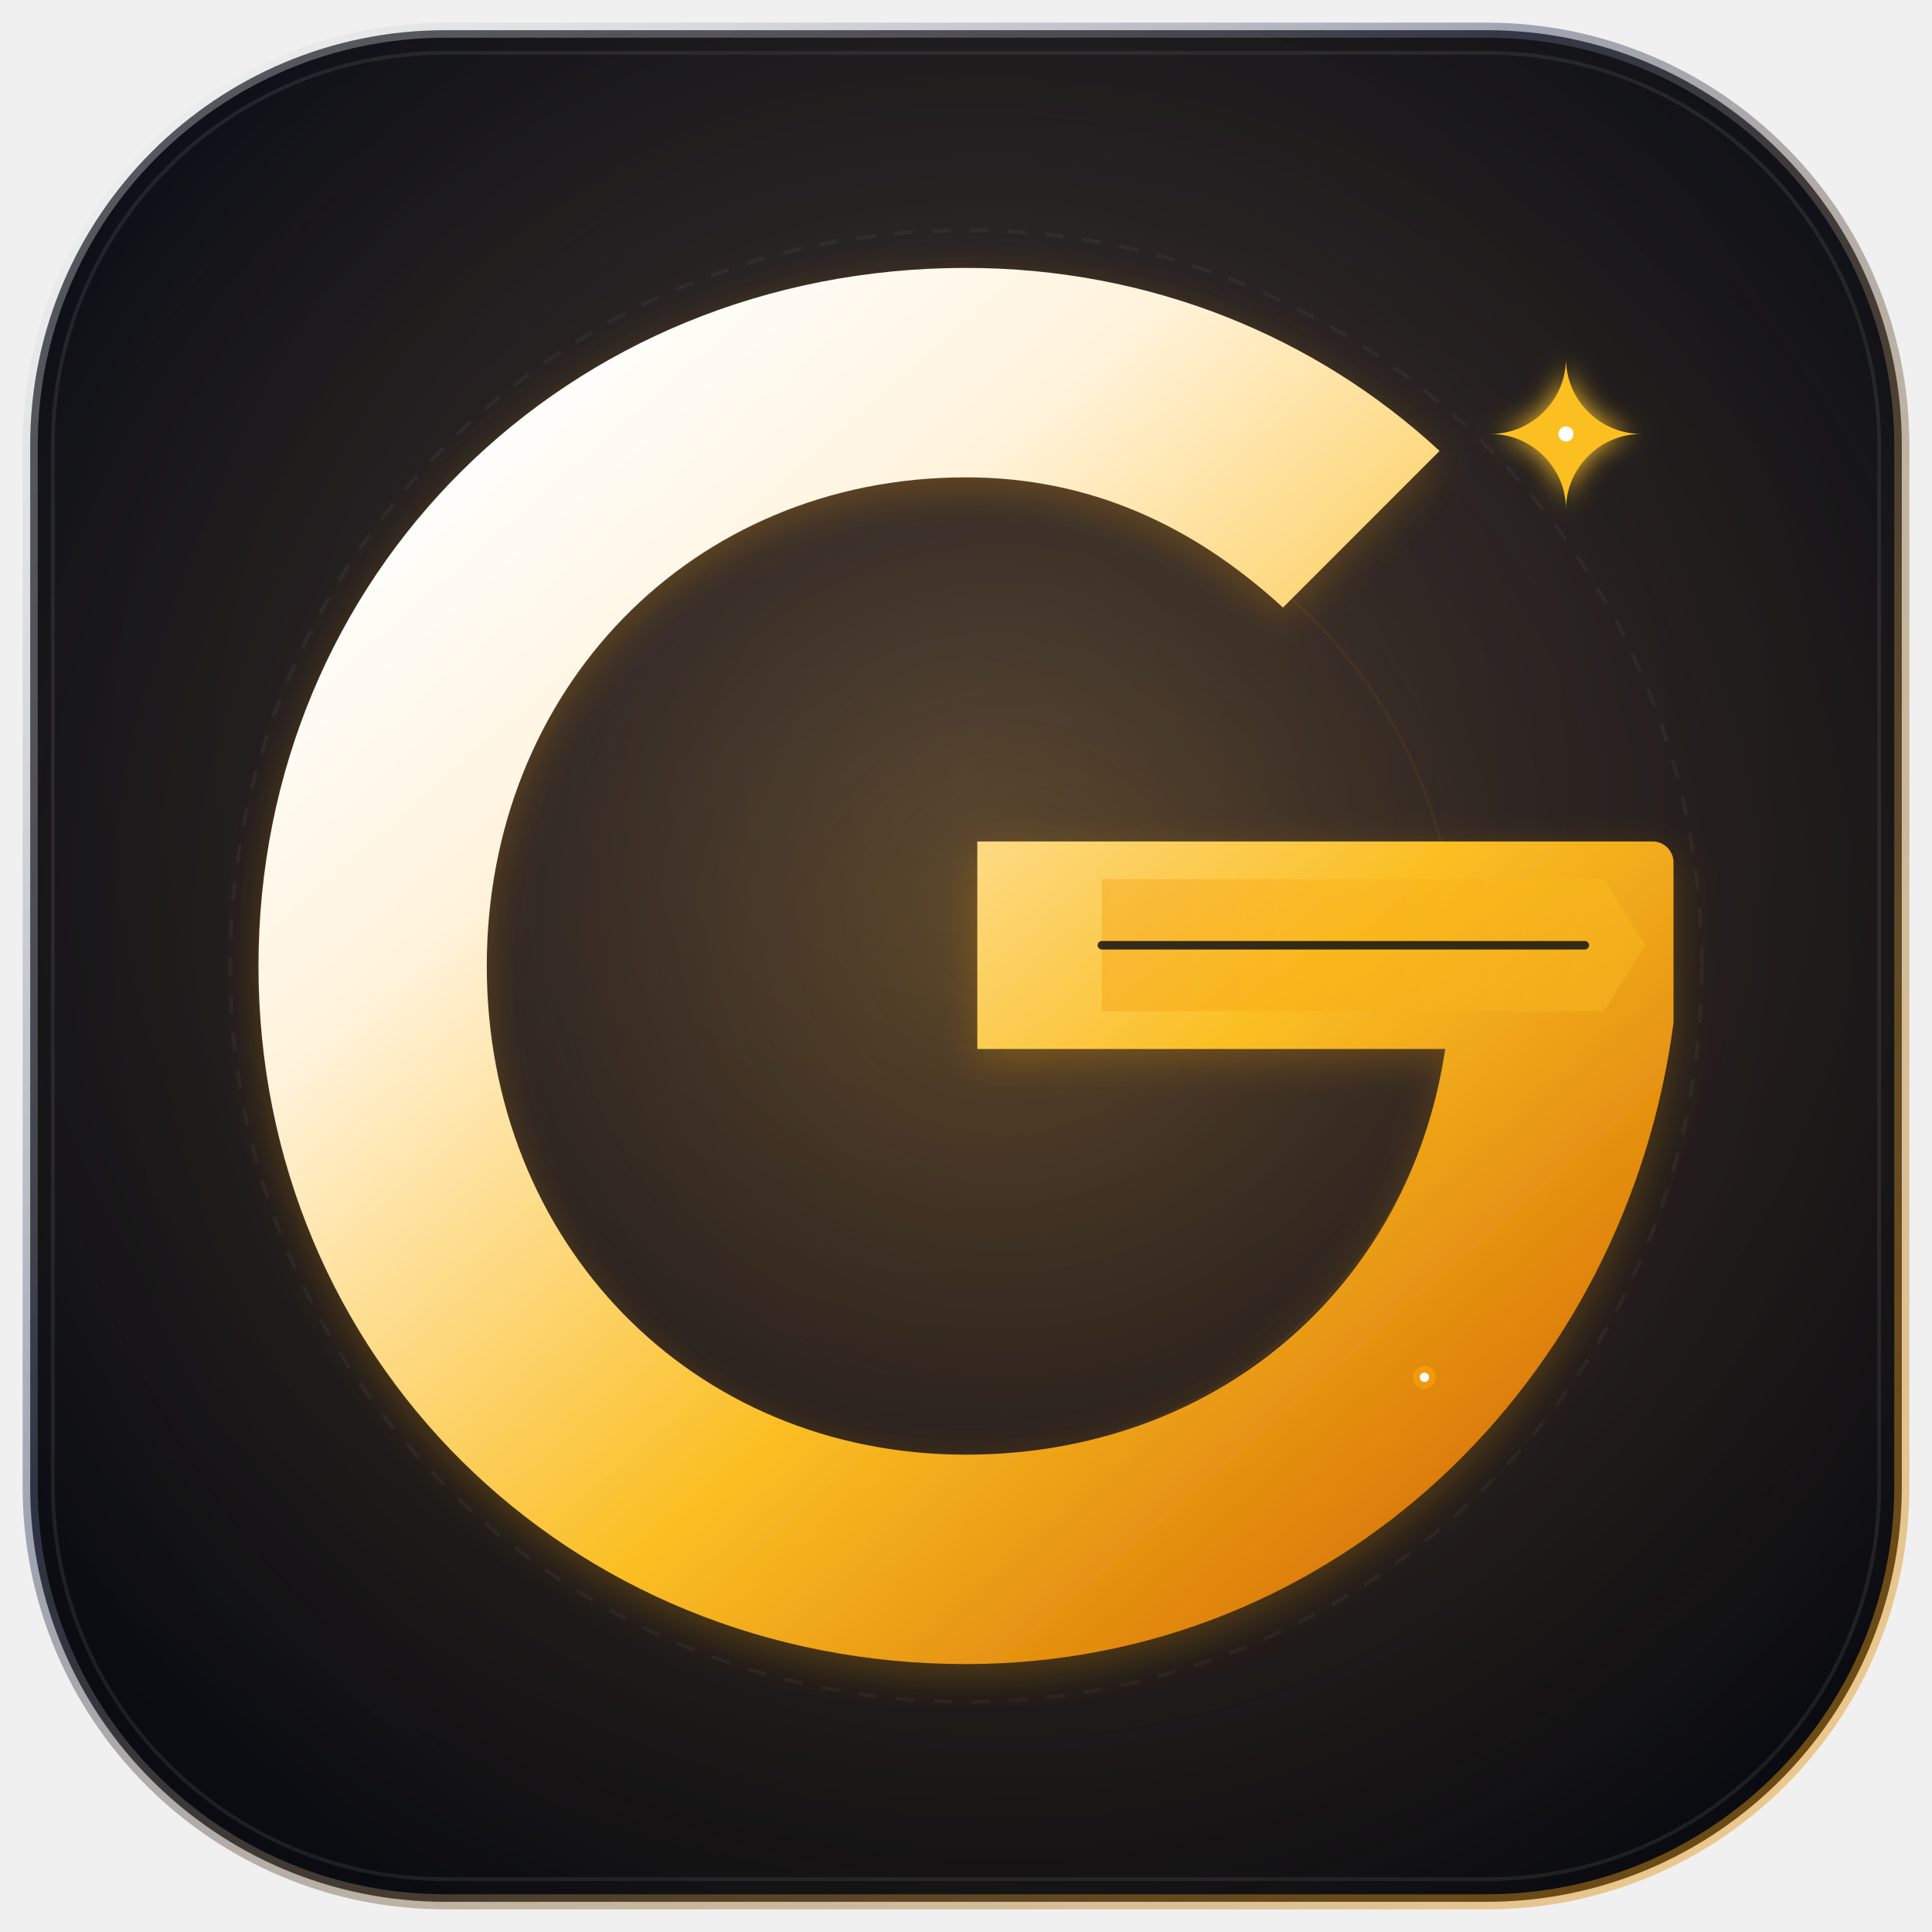
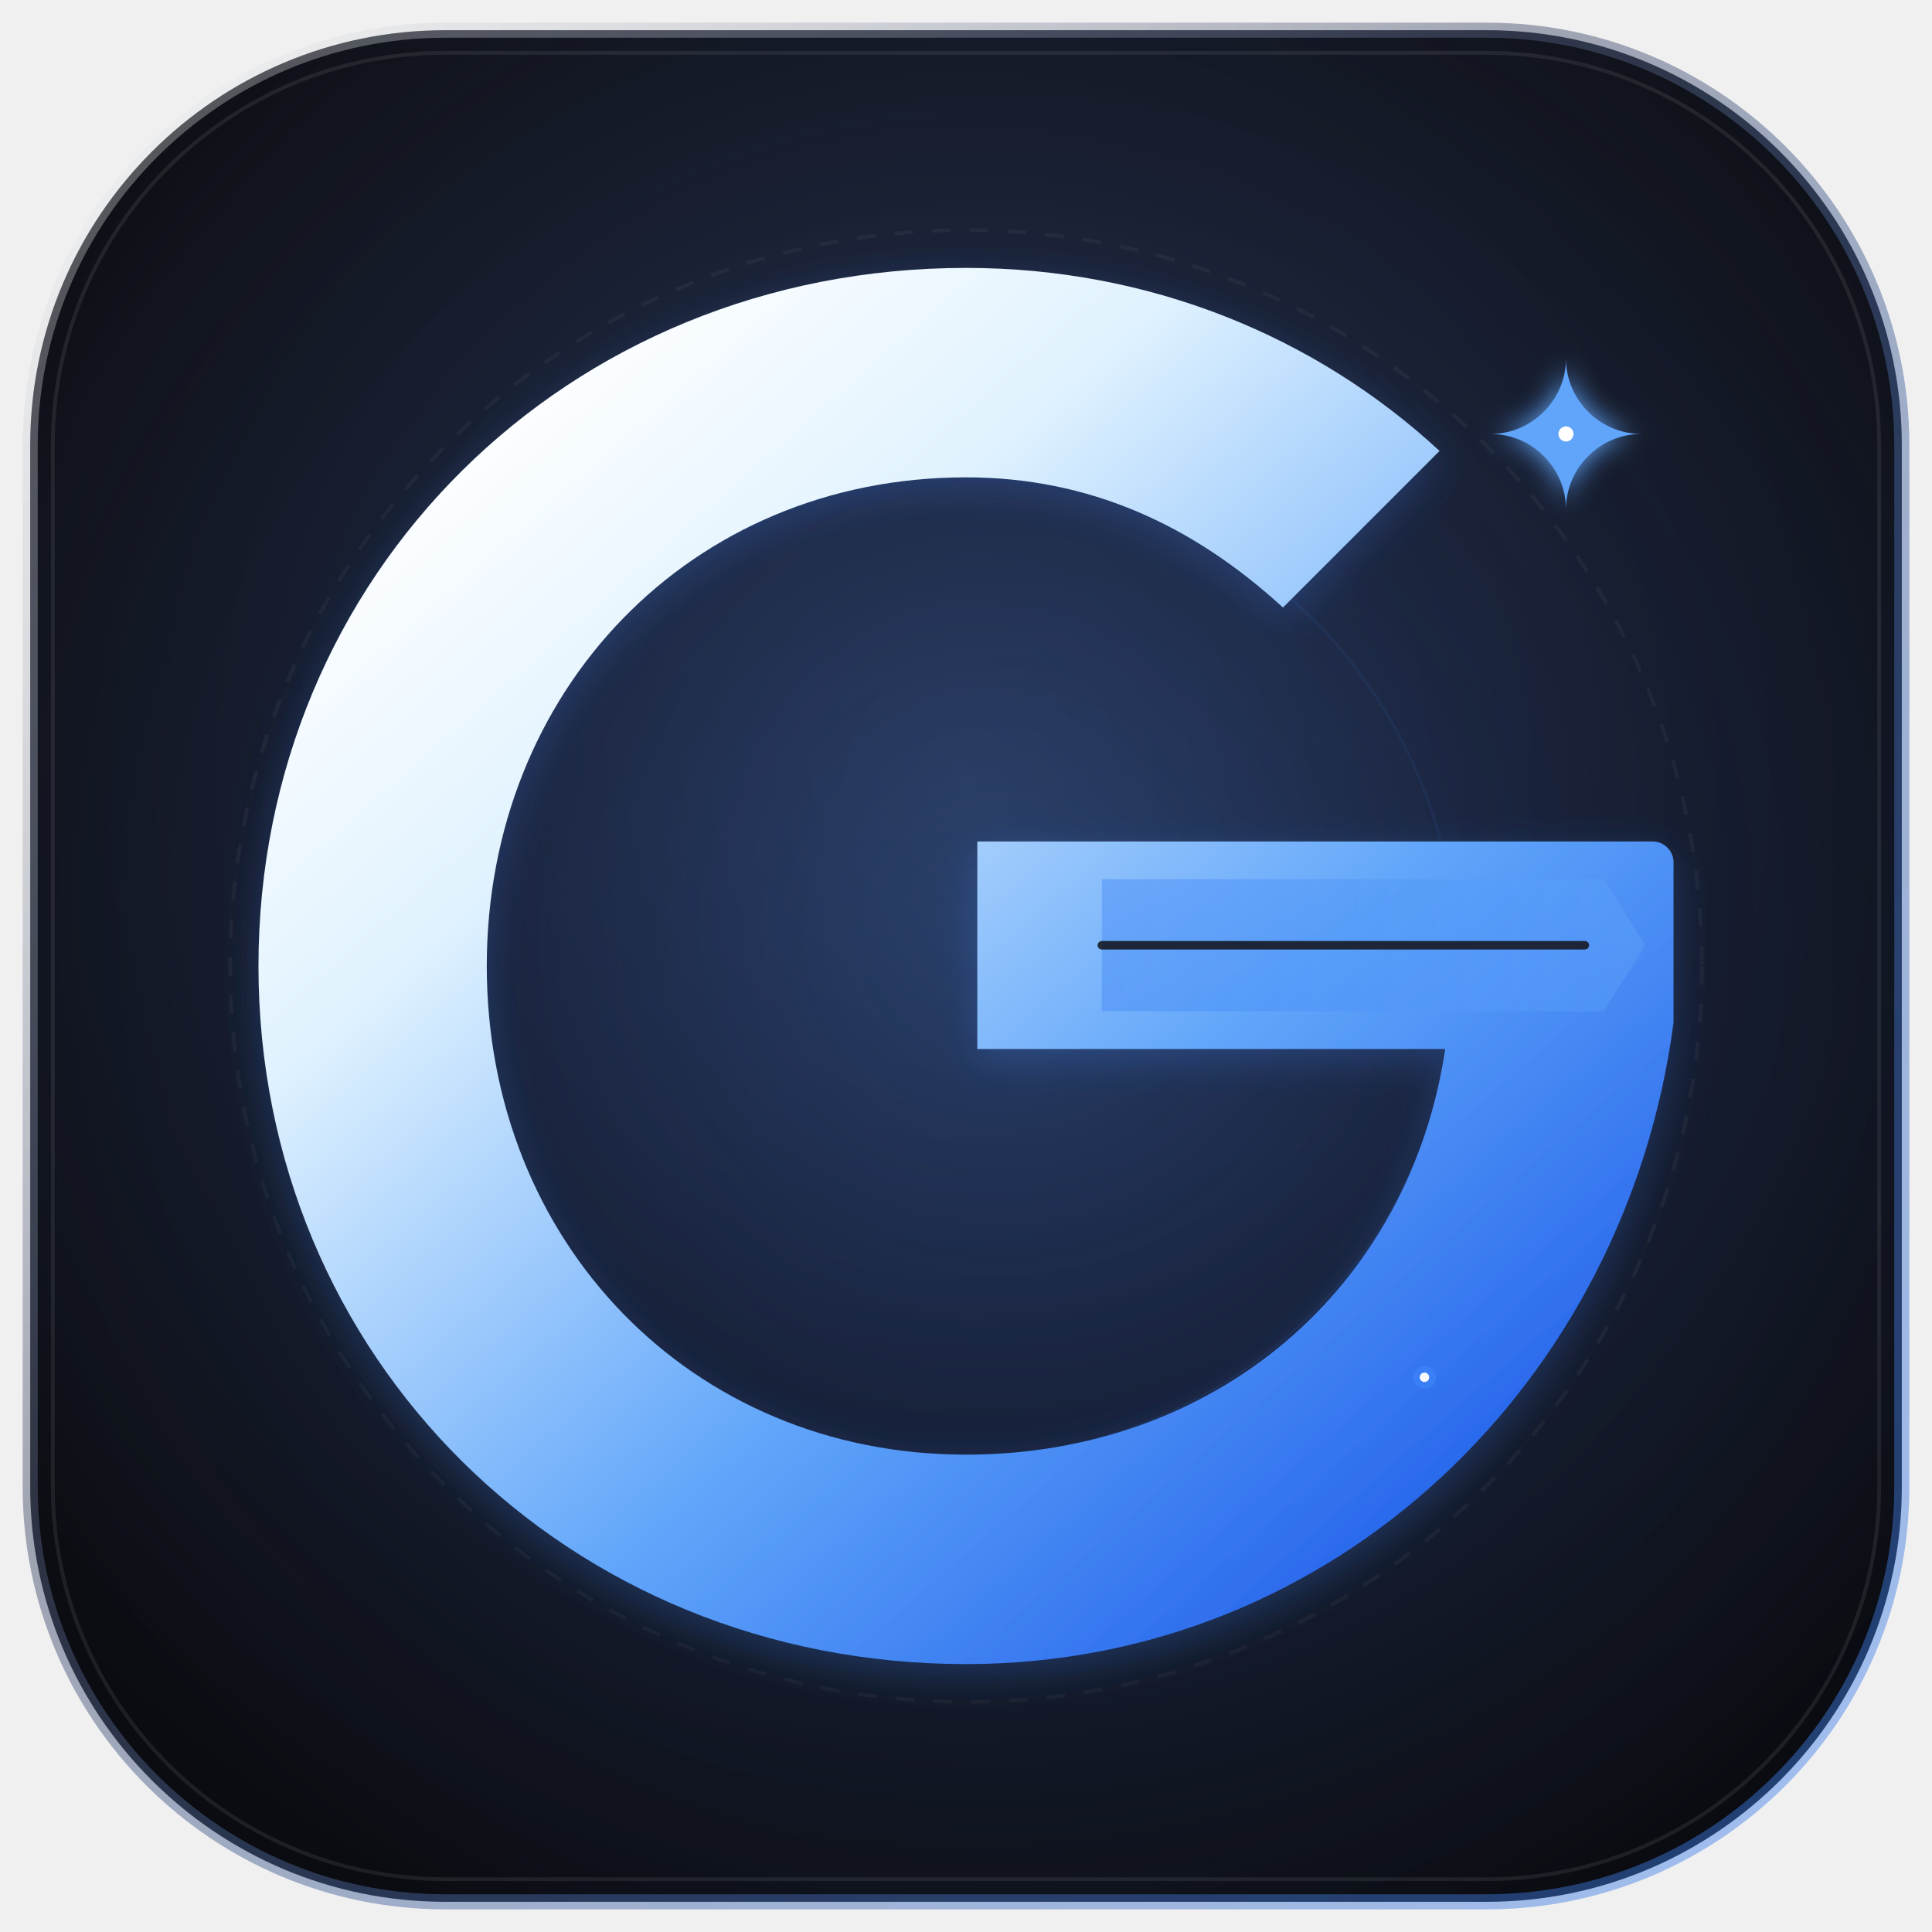
<svg xmlns="http://www.w3.org/2000/svg" width="1024" height="1024" viewBox="0 0 1024 1024" fill="none">
  <defs>
    <radialGradient id="bgGlow" cx="50%" cy="40%" r="70%">
      <stop offset="0%" stop-color="#262b3a" />
      <stop offset="55%" stop-color="#14161f" />
      <stop offset="100%" stop-color="#0a0b10" />
    </radialGradient>
-     <radialGradient id="ambientAmber" cx="52%" cy="48%" r="60%">
-       <stop offset="0%" stop-color="#f59e0b" stop-opacity="0.28" />
-       <stop offset="45%" stop-color="#d97706" stop-opacity="0.12" />
-       <stop offset="100%" stop-color="#f59e0b" stop-opacity="0" />
+     <radialGradient id="ambientBlue" cx="52%" cy="48%" r="60%">
+       <stop offset="0%" stop-color="#3b82f6" stop-opacity="0.28" />
+       <stop offset="45%" stop-color="#2563eb" stop-opacity="0.12" />
+       <stop offset="100%" stop-color="#3b82f6" stop-opacity="0" />
    </radialGradient>
    <linearGradient id="rimStroke" x1="0%" y1="0%" x2="100%" y2="100%">
      <stop offset="0%" stop-color="#ffffff" stop-opacity="0.3" />
      <stop offset="40%" stop-color="#4f5873" stop-opacity="0.5" />
-       <stop offset="100%" stop-color="#f59e0b" stop-opacity="0.45" />
+       <stop offset="100%" stop-color="#3b82f6" stop-opacity="0.45" />
    </linearGradient>
    <linearGradient id="gMainGrad" x1="15%" y1="10%" x2="85%" y2="90%">
      <stop offset="0%" stop-color="#ffffff" />
-       <stop offset="25%" stop-color="#fff3dc" />
-       <stop offset="65%" stop-color="#fbbf24" />
-       <stop offset="100%" stop-color="#d97706" />
+       <stop offset="25%" stop-color="#e0f2fe" />
+       <stop offset="65%" stop-color="#60a5fa" />
+       <stop offset="100%" stop-color="#2563eb" />
    </linearGradient>
    <linearGradient id="nibGrad" x1="0%" y1="50%" x2="100%" y2="50%">
-       <stop offset="0%" stop-color="#f59e0b" />
-       <stop offset="100%" stop-color="#fbbf24" />
+       <stop offset="0%" stop-color="#3b82f6" />
+       <stop offset="100%" stop-color="#60a5fa" />
    </linearGradient>
    <filter id="shadowG" x="-20%" y="-20%" width="150%" height="150%">
      <feDropShadow dx="0" dy="20" stdDeviation="24" flood-color="#000000" flood-opacity="0.75" />
-       <feDropShadow dx="0" dy="6" stdDeviation="10" flood-color="#f59e0b" flood-opacity="0.25" />
+       <feDropShadow dx="0" dy="6" stdDeviation="10" flood-color="#3b82f6" flood-opacity="0.25" />
    </filter>
    <filter id="sparkleGlow" x="-50%" y="-50%" width="200%" height="200%">
      <feGaussianBlur stdDeviation="7" result="blur" />
      <feMerge>
        <feMergeNode in="blur" />
        <feMergeNode in="SourceGraphic" />
      </feMerge>
    </filter>
  </defs>
  <rect x="16" y="16" width="992" height="992" rx="220" fill="url(#bgGlow)" stroke="url(#rimStroke)" stroke-width="8" />
  <rect x="28" y="28" width="968" height="968" rx="208" fill="none" stroke="rgba(255, 255, 255, 0.08)" stroke-width="2" />
-   <rect x="16" y="16" width="992" height="992" rx="220" fill="url(#ambientAmber)" />
+   <rect x="16" y="16" width="992" height="992" rx="220" fill="url(#ambientBlue)" />
  <circle cx="512" cy="512" r="390" stroke="rgba(255, 255, 255, 0.04)" stroke-width="2" stroke-dasharray="10 10" fill="none" />
-   <circle cx="512" cy="512" r="260" stroke="rgba(245, 158, 11, 0.06)" stroke-width="1.5" fill="none" />
+   <circle cx="512" cy="512" r="260" stroke="rgba(59, 130, 246, 0.08)" stroke-width="1.5" fill="none" />
  <g filter="url(#shadowG)">
    <path d="       M 763 239       L 680 322       C 632 278 577 253 512 253       C 366 253 258 366 258 512       C 258 658 366 771 512 771       C 644 771 747 683 766 556       L 518 556       L 518 446       L 876 446       C 882 446 887 451 887 457       L 887 542       C 862 732 708 882 512 882       C 300 882 137 719 137 512       C 137 305 300 142 512 142       C 609 142 697 178 763 239       Z     " fill="url(#gMainGrad)" />
    <path d="       M 850 466       L 872 501       L 850 536       L 584 536       L 584 466       Z     " fill="url(#nibGrad)" opacity="0.4" />
    <line x1="584" y1="501" x2="840" y2="501" stroke="#101217" stroke-width="4.5" stroke-linecap="round" opacity="0.85" />
  </g>
  <g filter="url(#sparkleGlow)">
-     <path d="       M 830 190       C 830 212 848 230 870 230       C 848 230 830 248 830 270       C 830 248 812 230 790 230       C 812 230 830 212 830 190       Z     " fill="#fbbf24" />
+     <path d="       M 830 190       C 830 212 848 230 870 230       C 848 230 830 248 830 270       C 830 248 812 230 790 230       C 812 230 830 212 830 190       Z     " fill="#60a5fa" />
    <circle cx="830" cy="230" r="4" fill="#ffffff" />
  </g>
-   <circle cx="755" cy="730" r="6" fill="#f59e0b" opacity="0.8" />
+   <circle cx="755" cy="730" r="6" fill="#3b82f6" opacity="0.8" />
  <circle cx="755" cy="730" r="2.5" fill="#fff" opacity="0.95" />
</svg>
